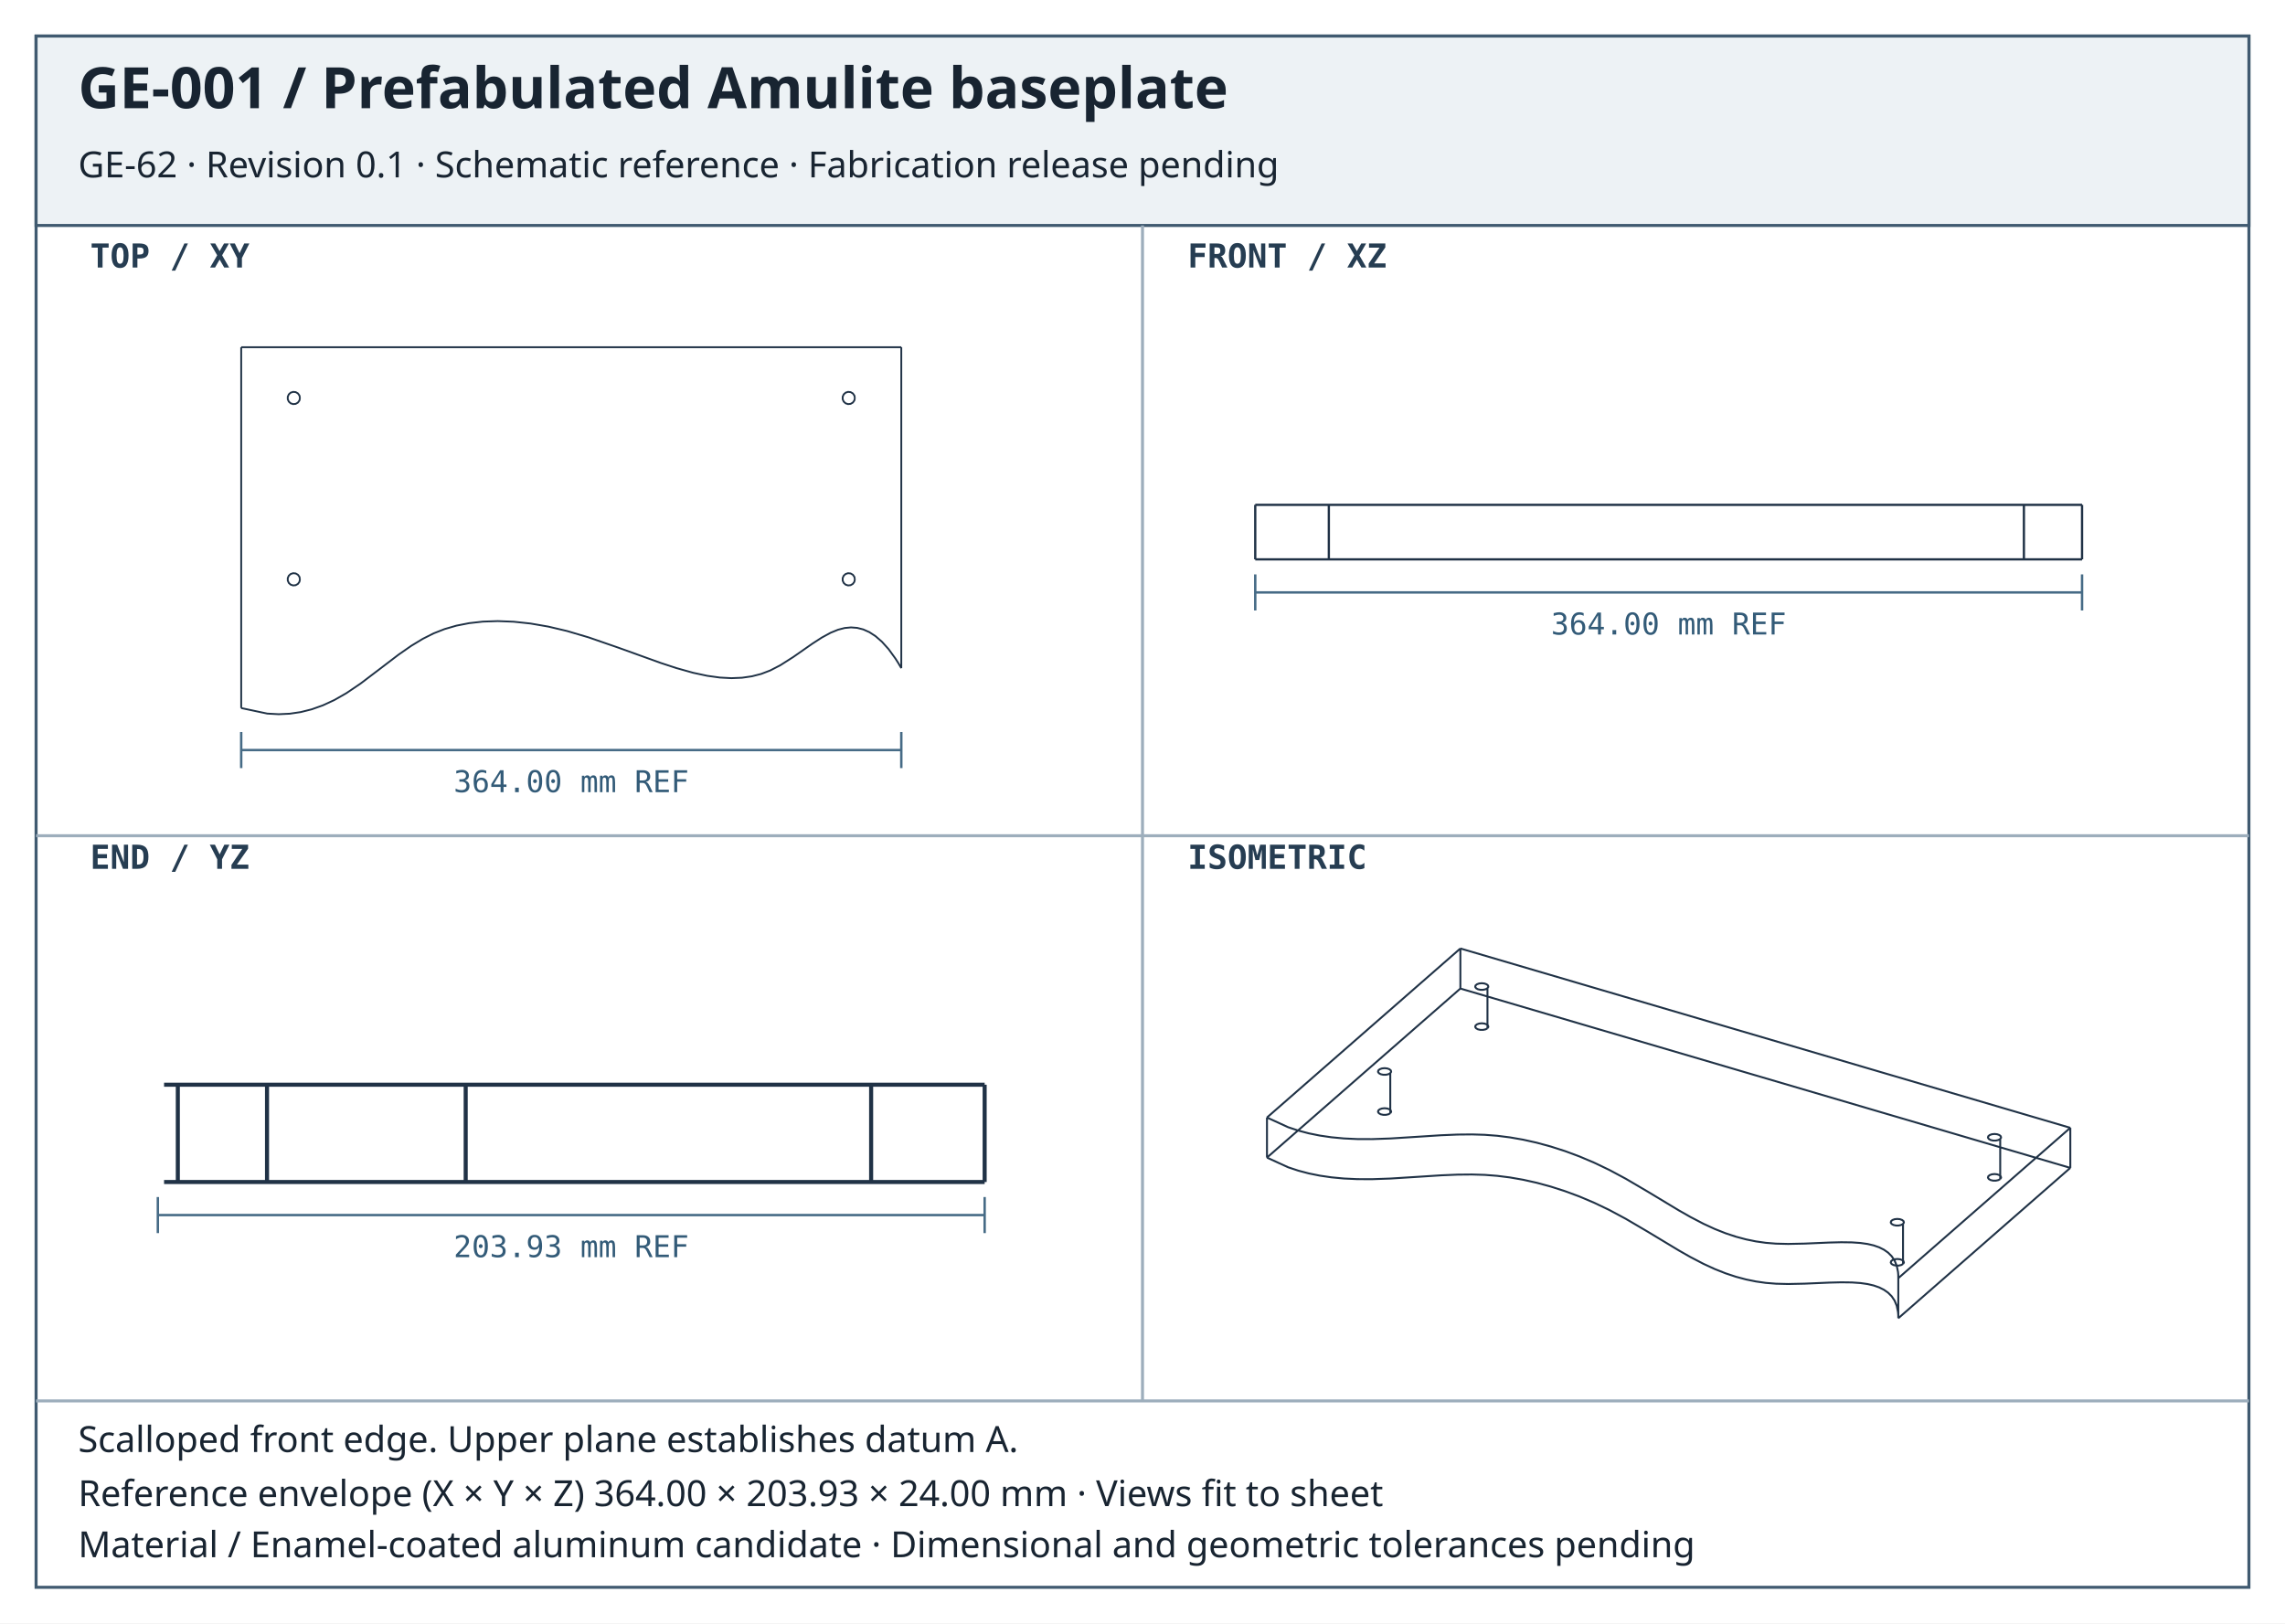
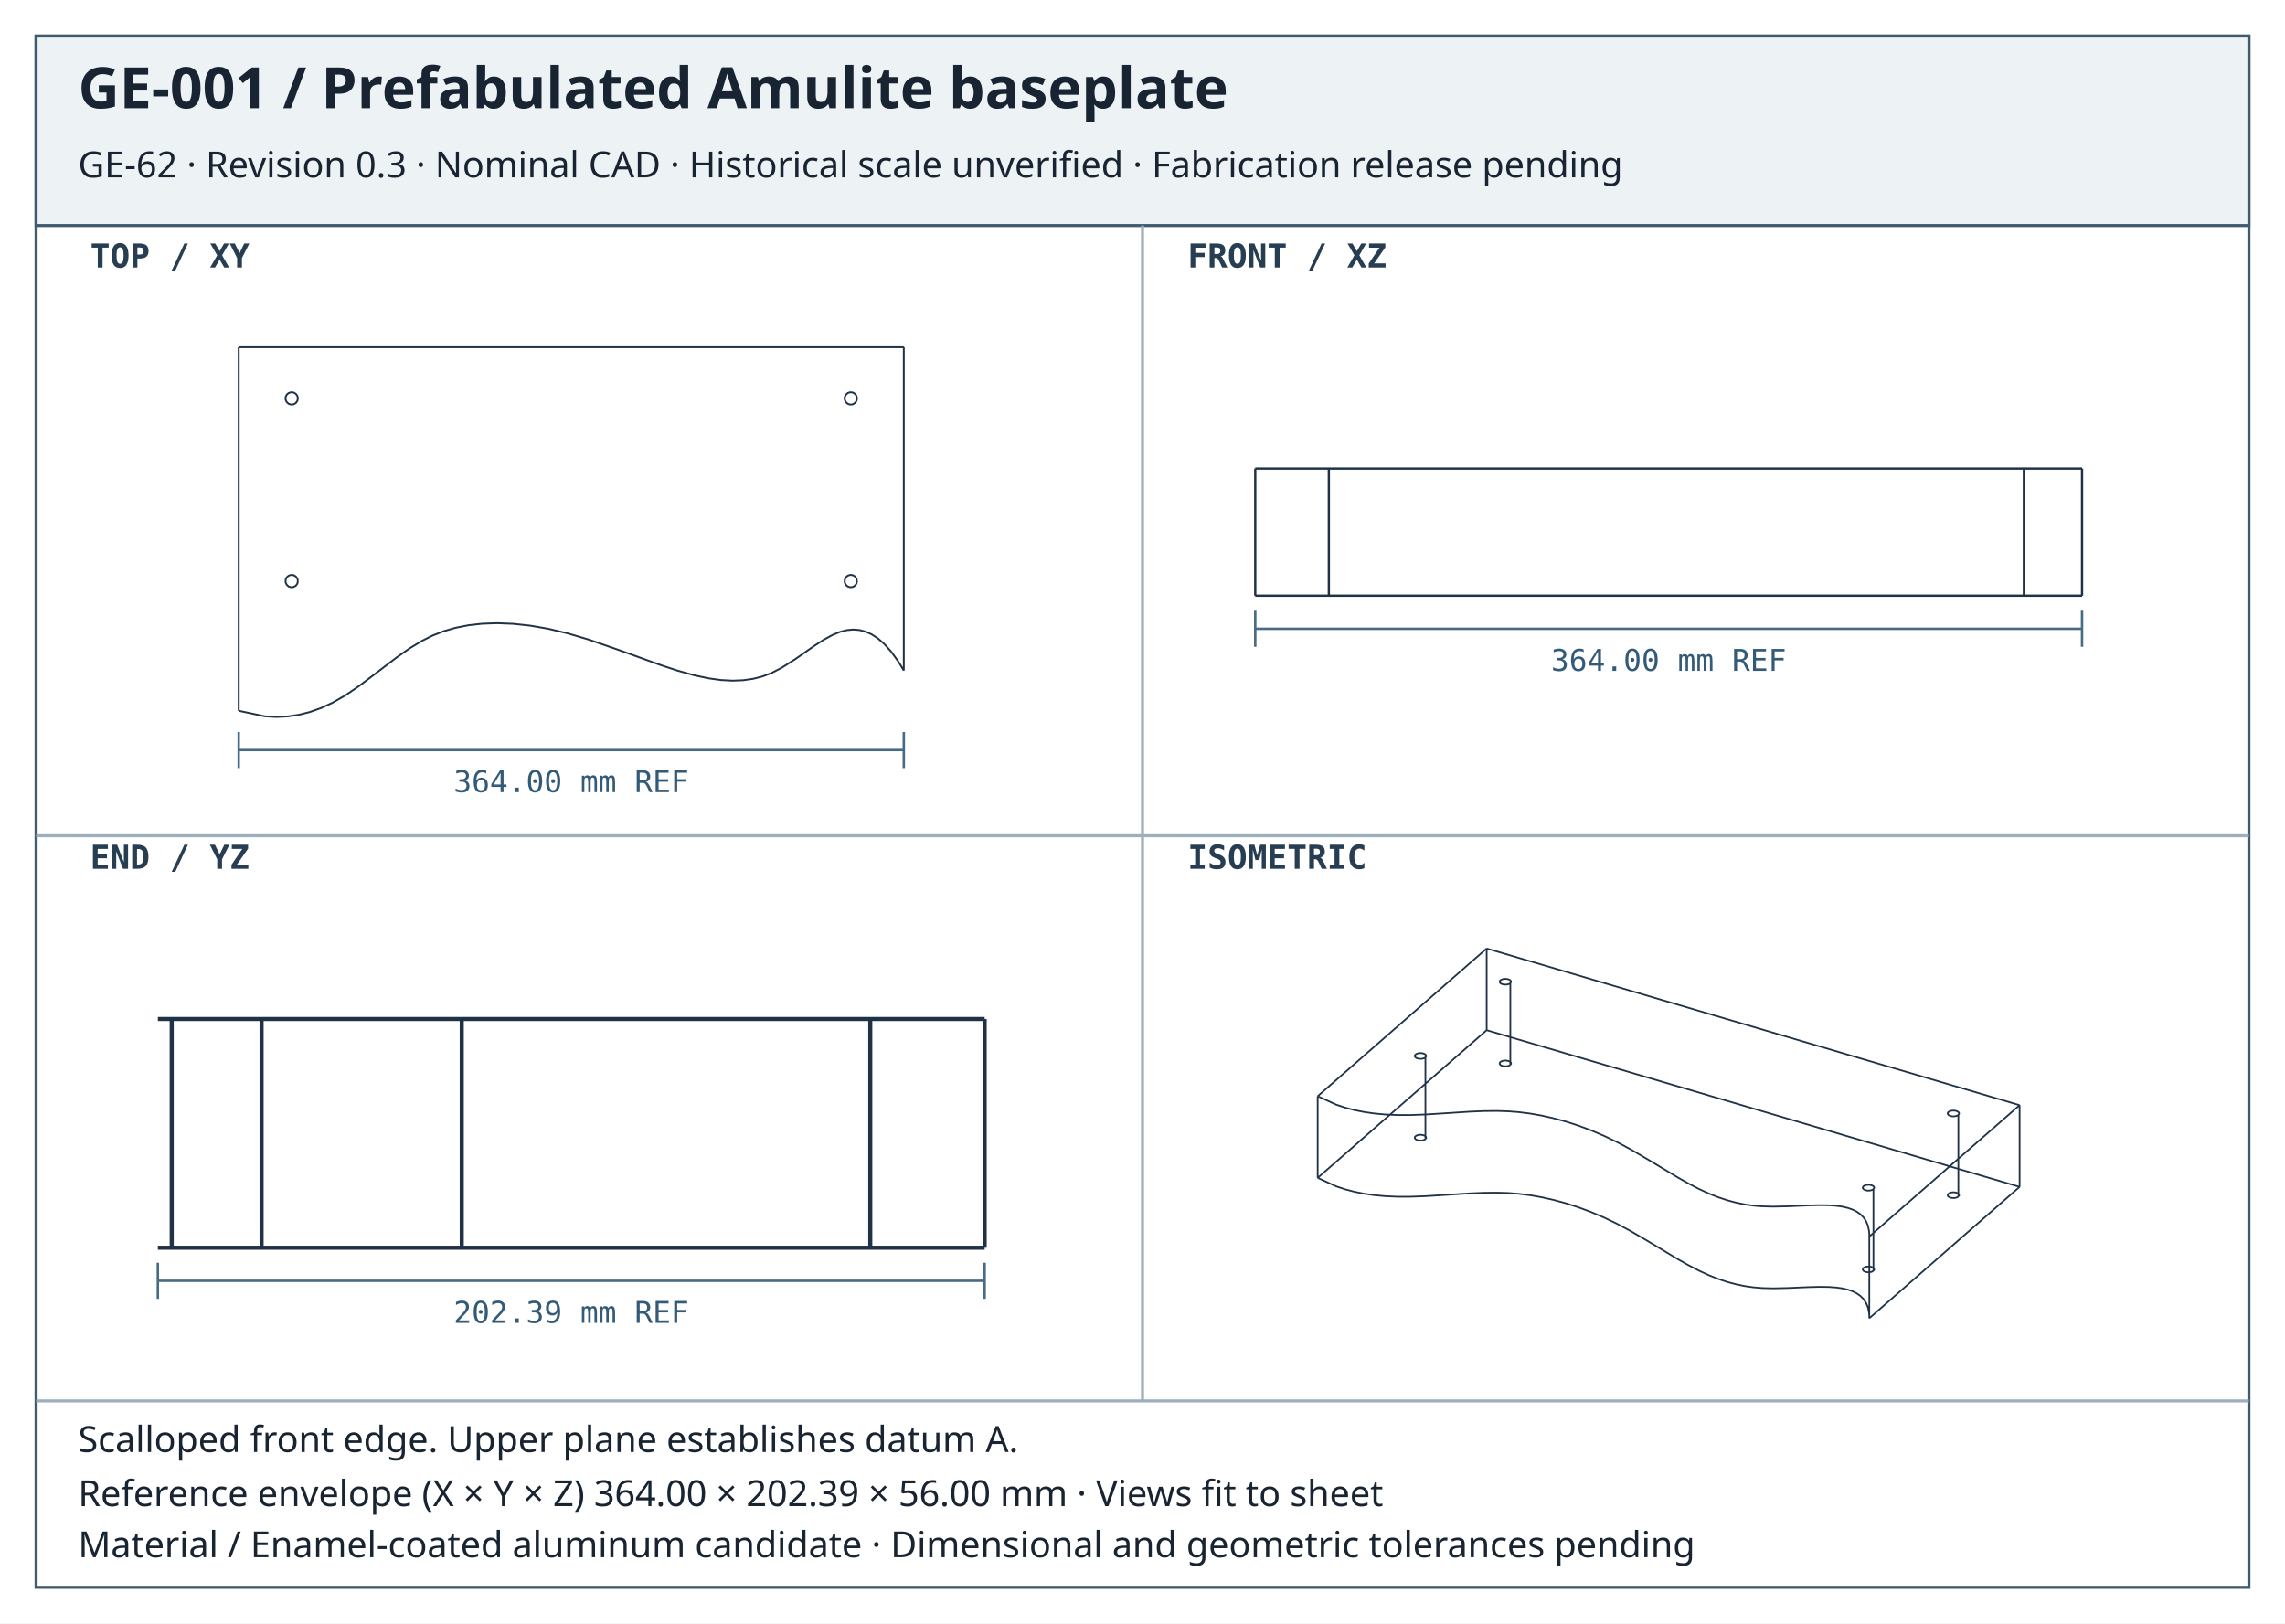
<svg xmlns="http://www.w3.org/2000/svg" viewBox="0 0 760 540">
  <style>
text{fill:#182431;font:12px sans-serif}.label{font:700 11px monospace;fill:#263d52}.value{font:10px monospace;fill:#335b78}.dim{stroke:#466b86;stroke-width:0.8;fill:none}g :is(path,circle,ellipse,line,polyline,polygon){vector-effect:non-scaling-stroke;stroke-width:.65px}
</style>
  <rect width="760" height="540" fill="white" />
  <rect x="12" y="12" width="736" height="516" fill="none" stroke="#405a70" />
  <rect x="12" y="12" width="736" height="63" fill="#edf2f5" stroke="#405a70" />
  <text x="26" y="36" style="font-size:19px;font-weight:bold">GE-001 / Prefabulated Amulite baseplate</text>
-   <text x="26" y="59">GE-62 · Revision 0.1 · Schematic reference · Fabrication release pending</text>
+   <text x="26" y="59">GE-62 · Revision 0.3 · Nominal CAD · Historical scale unverified · Fabrication release pending</text>
  <path d="M380 75V466 M12 278H748 M12 466H748" fill="none" stroke="#9daebc" />
  <text class="label" x="30" y="89">TOP / XY</text>
-   <g transform="translate(190.0 175.8158) scale(0.6031576)">
+   <g transform="translate(190.0 176.2729) scale(0.6077295)">
    <path d="M-182.000 -100.000 L-182.000 -100.000 M-182.000 99.000 L-182.000 99.000 M-182.000 -100.000 L-182.000 99.000 M-182.000 -100.000 L-182.000 99.000 M182.000 -100.000 L182.000 -100.000 M182.000 -100.000 L-182.000 -100.000 M182.000 -100.000 L-182.000 -100.000 M182.000 77.000 L182.000 77.000 M-182.000 99.000 L-167.591 102.055 L-161.308 102.392 L-155.231 102.111 L-149.196 101.221 L-143.139 99.702 L-136.989 97.515 L-130.662 94.587 L-123.991 90.777 L-116.164 85.479 L-105.252 77.195 L-95.191 69.520 L-88.232 64.678 L-81.824 60.798 L-75.888 57.814 L-69.869 55.446 L-63.359 53.559 L-56.310 52.172 L-48.698 51.320 L-40.511 51.042 L-31.753 51.382 L-22.459 52.378 L-12.703 54.060 L-2.300 56.514 L9.567 60.020 L25.769 65.624 L49.391 74.134 L57.879 76.920 L67.218 79.546 L74.967 81.208 L81.955 82.176 L88.313 82.514 L94.171 82.275 L99.618 81.491 L104.728 80.178 L109.707 78.271 L115.301 75.378 L122.501 70.796 L132.951 63.496 L138.155 60.128 L143.014 57.478 L147.090 55.804 L150.779 54.848 L154.282 54.517 L157.680 54.779 L161.034 55.639 L164.398 57.142 L167.818 59.368 L171.331 62.430 L174.965 66.470 L178.738 71.658 L180.369 74.228 L182.000 77.000 M-182.000 99.000 L-167.591 102.055 L-161.308 102.392 L-155.231 102.111 L-149.196 101.221 L-143.139 99.702 L-136.989 97.515 L-130.662 94.587 L-123.991 90.777 L-116.164 85.479 L-105.252 77.195 L-95.191 69.520 L-88.232 64.678 L-81.824 60.798 L-75.888 57.814 L-69.869 55.446 L-63.359 53.559 L-56.310 52.172 L-48.698 51.320 L-40.511 51.042 L-31.753 51.382 L-22.459 52.378 L-12.703 54.060 L-2.300 56.514 L9.567 60.020 L25.769 65.624 L49.391 74.134 L57.879 76.920 L67.218 79.546 L74.967 81.208 L81.955 82.176 L88.313 82.514 L94.171 82.275 L99.618 81.491 L104.728 80.178 L109.707 78.271 L115.301 75.378 L122.501 70.796 L132.951 63.496 L138.155 60.128 L143.014 57.478 L147.090 55.804 L150.779 54.848 L154.282 54.517 L157.680 54.779 L161.034 55.639 L164.398 57.142 L167.818 59.368 L171.331 62.430 L174.965 66.470 L178.738 71.658 L180.369 74.228 L182.000 77.000 M182.000 77.000 L182.000 -100.000 M-149.600 28.000 L-149.894 26.617 L-150.725 25.473 L-151.949 24.766 L-153.355 24.619 L-154.700 25.056 L-155.751 26.002 L-156.326 27.293 L-156.326 28.707 L-155.751 29.998 L-154.700 30.944 L-153.355 31.381 L-151.949 31.234 L-150.725 30.527 L-149.894 29.383 L-149.600 28.000 M156.400 28.000 L156.106 26.617 L155.275 25.473 L154.051 24.766 L152.645 24.619 L151.300 25.056 L150.249 26.002 L149.674 27.293 L149.674 28.707 L150.249 29.998 L151.300 30.944 L152.645 31.381 L154.051 31.234 L155.275 30.527 L156.106 29.383 L156.400 28.000 M-149.600 -72.000 L-149.894 -73.383 L-150.725 -74.527 L-151.949 -75.234 L-153.355 -75.381 L-154.700 -74.944 L-155.751 -73.998 L-156.326 -72.707 L-156.326 -71.293 L-155.751 -70.002 L-154.700 -69.056 L-153.355 -68.619 L-151.949 -68.766 L-150.725 -69.473 L-149.894 -70.617 L-149.600 -72.000 M156.400 -72.000 L156.106 -73.383 L155.275 -74.527 L154.051 -75.234 L152.645 -75.381 L151.300 -74.944 L150.249 -73.998 L149.674 -72.707 L149.674 -71.293 L150.249 -70.002 L151.300 -69.056 L152.645 -68.619 L154.051 -68.766 L155.275 -69.473 L156.106 -70.617 L156.400 -72.000 M182.000 77.000 L182.000 -100.000 M-149.600 28.000 L-149.894 26.617 L-150.725 25.473 L-151.949 24.766 L-153.355 24.619 L-154.700 25.056 L-155.751 26.002 L-156.326 27.293 L-156.326 28.707 L-155.751 29.998 L-154.700 30.944 L-153.355 31.381 L-151.949 31.234 L-150.725 30.527 L-149.894 29.383 L-149.600 28.000 M156.400 28.000 L156.106 26.617 L155.275 25.473 L154.051 24.766 L152.645 24.619 L151.300 25.056 L150.249 26.002 L149.674 27.293 L149.674 28.707 L150.249 29.998 L151.300 30.944 L152.645 31.381 L154.051 31.234 L155.275 30.527 L156.106 29.383 L156.400 28.000 M-149.600 -72.000 L-149.894 -73.383 L-150.725 -74.527 L-151.949 -75.234 L-153.355 -75.381 L-154.700 -74.944 L-155.751 -73.998 L-156.326 -72.707 L-156.326 -71.293 L-155.751 -70.002 L-154.700 -69.056 L-153.355 -68.619 L-151.949 -68.766 L-150.725 -69.473 L-149.894 -70.617 L-149.600 -72.000 M156.400 -72.000 L156.106 -73.383 L155.275 -74.527 L154.051 -75.234 L152.645 -75.381 L151.300 -74.944 L150.249 -73.998 L149.674 -72.707 L149.674 -71.293 L150.249 -70.002 L151.300 -69.056 L152.645 -68.619 L154.051 -68.766 L155.275 -69.473 L156.106 -70.617 L156.400 -72.000 M-149.600 28.000 L-149.600 28.000 M156.400 28.000 L156.400 28.000 M-149.600 -72.000 L-149.600 -72.000 M156.400 -72.000 L156.400 -72.000" stroke="#203246" fill="none" />
  </g>
-   <path class="dim" d="M80.225 243.5v12 M299.775 243.5v12 M80.225 249.5H299.775" />
+   <path class="dim" d="M79.393 243.5v12 M300.607 243.5v12 M79.393 249.5H300.607" />
  <text text-anchor="middle" class="value" x="190" y="263.5">364.00 mm REF</text>
  <text class="label" x="395" y="89">FRONT / XZ</text>
  <g transform="translate(555.0 177.0) scale(0.7554945)">
-     <path d="M-182.000 12.000 L-182.000 -12.000 M-182.000 12.000 L-182.000 -12.000 M-182.000 12.000 L-182.000 12.000 M-182.000 -12.000 L-182.000 -12.000 M182.000 12.000 L182.000 -12.000 M182.000 12.000 L-182.000 12.000 M182.000 -12.000 L-182.000 -12.000 M182.000 12.000 L182.000 -12.000 M-182.000 12.000 L-167.591 12.000 L-161.308 12.000 L-155.231 12.000 L-149.196 12.000 L-143.139 12.000 L-136.989 12.000 L-130.662 12.000 L-123.991 12.000 L-116.164 12.000 L-105.252 12.000 L-95.191 12.000 L-88.232 12.000 L-81.824 12.000 L-75.888 12.000 L-69.869 12.000 L-63.359 12.000 L-56.310 12.000 L-48.698 12.000 L-40.511 12.000 L-31.753 12.000 L-22.459 12.000 L-12.703 12.000 L-2.300 12.000 L9.567 12.000 L25.769 12.000 L49.391 12.000 L57.879 12.000 L67.218 12.000 L74.967 12.000 L81.955 12.000 L88.313 12.000 L94.171 12.000 L99.618 12.000 L104.728 12.000 L109.707 12.000 L115.301 12.000 L122.501 12.000 L132.951 12.000 L138.155 12.000 L143.014 12.000 L147.090 12.000 L150.779 12.000 L154.282 12.000 L157.680 12.000 L161.034 12.000 L164.398 12.000 L167.818 12.000 L171.331 12.000 L174.965 12.000 L178.738 12.000 L180.369 12.000 L182.000 12.000 M-182.000 -12.000 L-167.591 -12.000 L-161.308 -12.000 L-155.231 -12.000 L-149.196 -12.000 L-143.139 -12.000 L-136.989 -12.000 L-130.662 -12.000 L-123.991 -12.000 L-116.164 -12.000 L-105.252 -12.000 L-95.191 -12.000 L-88.232 -12.000 L-81.824 -12.000 L-75.888 -12.000 L-69.869 -12.000 L-63.359 -12.000 L-56.310 -12.000 L-48.698 -12.000 L-40.511 -12.000 L-31.753 -12.000 L-22.459 -12.000 L-12.703 -12.000 L-2.300 -12.000 L9.567 -12.000 L25.769 -12.000 L49.391 -12.000 L57.879 -12.000 L67.218 -12.000 L74.967 -12.000 L81.955 -12.000 L88.313 -12.000 L94.171 -12.000 L99.618 -12.000 L104.728 -12.000 L109.707 -12.000 L115.301 -12.000 L122.501 -12.000 L132.951 -12.000 L138.155 -12.000 L143.014 -12.000 L147.090 -12.000 L150.779 -12.000 L154.282 -12.000 L157.680 -12.000 L161.034 -12.000 L164.398 -12.000 L167.818 -12.000 L171.331 -12.000 L174.965 -12.000 L178.738 -12.000 L180.369 -12.000 L182.000 -12.000 M182.000 12.000 L182.000 12.000 M-149.600 12.000 L-149.894 12.000 L-150.725 12.000 L-151.949 12.000 L-153.355 12.000 L-154.700 12.000 L-155.751 12.000 L-156.326 12.000 L-156.326 12.000 L-155.751 12.000 L-154.700 12.000 L-153.355 12.000 L-151.949 12.000 L-150.725 12.000 L-149.894 12.000 L-149.600 12.000 M156.400 12.000 L156.106 12.000 L155.275 12.000 L154.051 12.000 L152.645 12.000 L151.300 12.000 L150.249 12.000 L149.674 12.000 L149.674 12.000 L150.249 12.000 L151.300 12.000 L152.645 12.000 L154.051 12.000 L155.275 12.000 L156.106 12.000 L156.400 12.000 M-149.600 12.000 L-149.894 12.000 L-150.725 12.000 L-151.949 12.000 L-153.355 12.000 L-154.700 12.000 L-155.751 12.000 L-156.326 12.000 L-156.326 12.000 L-155.751 12.000 L-154.700 12.000 L-153.355 12.000 L-151.949 12.000 L-150.725 12.000 L-149.894 12.000 L-149.600 12.000 M156.400 12.000 L156.106 12.000 L155.275 12.000 L154.051 12.000 L152.645 12.000 L151.300 12.000 L150.249 12.000 L149.674 12.000 L149.674 12.000 L150.249 12.000 L151.300 12.000 L152.645 12.000 L154.051 12.000 L155.275 12.000 L156.106 12.000 L156.400 12.000 M182.000 -12.000 L182.000 -12.000 M-149.600 -12.000 L-149.894 -12.000 L-150.725 -12.000 L-151.949 -12.000 L-153.355 -12.000 L-154.700 -12.000 L-155.751 -12.000 L-156.326 -12.000 L-156.326 -12.000 L-155.751 -12.000 L-154.700 -12.000 L-153.355 -12.000 L-151.949 -12.000 L-150.725 -12.000 L-149.894 -12.000 L-149.600 -12.000 M156.400 -12.000 L156.106 -12.000 L155.275 -12.000 L154.051 -12.000 L152.645 -12.000 L151.300 -12.000 L150.249 -12.000 L149.674 -12.000 L149.674 -12.000 L150.249 -12.000 L151.300 -12.000 L152.645 -12.000 L154.051 -12.000 L155.275 -12.000 L156.106 -12.000 L156.400 -12.000 M-149.600 -12.000 L-149.894 -12.000 L-150.725 -12.000 L-151.949 -12.000 L-153.355 -12.000 L-154.700 -12.000 L-155.751 -12.000 L-156.326 -12.000 L-156.326 -12.000 L-155.751 -12.000 L-154.700 -12.000 L-153.355 -12.000 L-151.949 -12.000 L-150.725 -12.000 L-149.894 -12.000 L-149.600 -12.000 M156.400 -12.000 L156.106 -12.000 L155.275 -12.000 L154.051 -12.000 L152.645 -12.000 L151.300 -12.000 L150.249 -12.000 L149.674 -12.000 L149.674 -12.000 L150.249 -12.000 L151.300 -12.000 L152.645 -12.000 L154.051 -12.000 L155.275 -12.000 L156.106 -12.000 L156.400 -12.000 M-149.600 12.000 L-149.600 -12.000 M156.400 12.000 L156.400 -12.000 M-149.600 12.000 L-149.600 -12.000 M156.400 12.000 L156.400 -12.000" stroke="#203246" fill="none" />
+     <path d="M-182.000 28.000 L-182.000 -28.000 M-182.000 28.000 L-182.000 -28.000 M-182.000 28.000 L-182.000 28.000 M-182.000 -28.000 L-182.000 -28.000 M182.000 28.000 L182.000 -28.000 M182.000 28.000 L-182.000 28.000 M182.000 -28.000 L-182.000 -28.000 M182.000 28.000 L182.000 -28.000 M-182.000 28.000 L-167.591 28.000 L-161.308 28.000 L-155.231 28.000 L-149.196 28.000 L-143.139 28.000 L-136.989 28.000 L-130.662 28.000 L-123.991 28.000 L-116.164 28.000 L-105.252 28.000 L-95.191 28.000 L-88.232 28.000 L-81.824 28.000 L-75.888 28.000 L-69.869 28.000 L-63.359 28.000 L-56.310 28.000 L-48.698 28.000 L-40.511 28.000 L-31.753 28.000 L-22.459 28.000 L-12.703 28.000 L-2.300 28.000 L9.567 28.000 L25.769 28.000 L49.391 28.000 L57.879 28.000 L67.218 28.000 L74.967 28.000 L81.955 28.000 L88.313 28.000 L94.171 28.000 L99.618 28.000 L104.728 28.000 L109.707 28.000 L115.301 28.000 L122.501 28.000 L132.951 28.000 L138.155 28.000 L143.014 28.000 L147.090 28.000 L150.779 28.000 L154.282 28.000 L157.680 28.000 L161.034 28.000 L164.398 28.000 L167.818 28.000 L171.331 28.000 L174.965 28.000 L178.738 28.000 L180.369 28.000 L182.000 28.000 M-182.000 -28.000 L-167.591 -28.000 L-161.308 -28.000 L-155.231 -28.000 L-149.196 -28.000 L-143.139 -28.000 L-136.989 -28.000 L-130.662 -28.000 L-123.991 -28.000 L-116.164 -28.000 L-105.252 -28.000 L-95.191 -28.000 L-88.232 -28.000 L-81.824 -28.000 L-75.888 -28.000 L-69.869 -28.000 L-63.359 -28.000 L-56.310 -28.000 L-48.698 -28.000 L-40.511 -28.000 L-31.753 -28.000 L-22.459 -28.000 L-12.703 -28.000 L-2.300 -28.000 L9.567 -28.000 L25.769 -28.000 L49.391 -28.000 L57.879 -28.000 L67.218 -28.000 L74.967 -28.000 L81.955 -28.000 L88.313 -28.000 L94.171 -28.000 L99.618 -28.000 L104.728 -28.000 L109.707 -28.000 L115.301 -28.000 L122.501 -28.000 L132.951 -28.000 L138.155 -28.000 L143.014 -28.000 L147.090 -28.000 L150.779 -28.000 L154.282 -28.000 L157.680 -28.000 L161.034 -28.000 L164.398 -28.000 L167.818 -28.000 L171.331 -28.000 L174.965 -28.000 L178.738 -28.000 L180.369 -28.000 L182.000 -28.000 M182.000 28.000 L182.000 28.000 M-149.600 28.000 L-149.894 28.000 L-150.725 28.000 L-151.949 28.000 L-153.355 28.000 L-154.700 28.000 L-155.751 28.000 L-156.326 28.000 L-156.326 28.000 L-155.751 28.000 L-154.700 28.000 L-153.355 28.000 L-151.949 28.000 L-150.725 28.000 L-149.894 28.000 L-149.600 28.000 M156.400 28.000 L156.106 28.000 L155.275 28.000 L154.051 28.000 L152.645 28.000 L151.300 28.000 L150.249 28.000 L149.674 28.000 L149.674 28.000 L150.249 28.000 L151.300 28.000 L152.645 28.000 L154.051 28.000 L155.275 28.000 L156.106 28.000 L156.400 28.000 M-149.600 28.000 L-149.894 28.000 L-150.725 28.000 L-151.949 28.000 L-153.355 28.000 L-154.700 28.000 L-155.751 28.000 L-156.326 28.000 L-156.326 28.000 L-155.751 28.000 L-154.700 28.000 L-153.355 28.000 L-151.949 28.000 L-150.725 28.000 L-149.894 28.000 L-149.600 28.000 M156.400 28.000 L156.106 28.000 L155.275 28.000 L154.051 28.000 L152.645 28.000 L151.300 28.000 L150.249 28.000 L149.674 28.000 L149.674 28.000 L150.249 28.000 L151.300 28.000 L152.645 28.000 L154.051 28.000 L155.275 28.000 L156.106 28.000 L156.400 28.000 M182.000 -28.000 L182.000 -28.000 M-149.600 -28.000 L-149.894 -28.000 L-150.725 -28.000 L-151.949 -28.000 L-153.355 -28.000 L-154.700 -28.000 L-155.751 -28.000 L-156.326 -28.000 L-156.326 -28.000 L-155.751 -28.000 L-154.700 -28.000 L-153.355 -28.000 L-151.949 -28.000 L-150.725 -28.000 L-149.894 -28.000 L-149.600 -28.000 M156.400 -28.000 L156.106 -28.000 L155.275 -28.000 L154.051 -28.000 L152.645 -28.000 L151.300 -28.000 L150.249 -28.000 L149.674 -28.000 L149.674 -28.000 L150.249 -28.000 L151.300 -28.000 L152.645 -28.000 L154.051 -28.000 L155.275 -28.000 L156.106 -28.000 L156.400 -28.000 M-149.600 -28.000 L-149.894 -28.000 L-150.725 -28.000 L-151.949 -28.000 L-153.355 -28.000 L-154.700 -28.000 L-155.751 -28.000 L-156.326 -28.000 L-156.326 -28.000 L-155.751 -28.000 L-154.700 -28.000 L-153.355 -28.000 L-151.949 -28.000 L-150.725 -28.000 L-149.894 -28.000 L-149.600 -28.000 M156.400 -28.000 L156.106 -28.000 L155.275 -28.000 L154.051 -28.000 L152.645 -28.000 L151.300 -28.000 L150.249 -28.000 L149.674 -28.000 L149.674 -28.000 L150.249 -28.000 L151.300 -28.000 L152.645 -28.000 L154.051 -28.000 L155.275 -28.000 L156.106 -28.000 L156.400 -28.000 M-149.600 28.000 L-149.600 -28.000 M156.400 28.000 L156.400 -28.000 M-149.600 28.000 L-149.600 -28.000 M156.400 28.000 L156.400 -28.000" stroke="#203246" fill="none" />
  </g>
-   <path class="dim" d="M417.5 191.066v12 M692.5 191.066v12 M417.5 197.066H692.5" />
-   <text text-anchor="middle" class="value" x="555" y="211.066">364.00 mm REF</text>
+   <path class="dim" d="M417.5 203.154v12 M692.5 203.154v12 M417.5 209.154H692.5" />
+   <text text-anchor="middle" class="value" x="555" y="223.154">364.00 mm REF</text>
  <text class="label" x="30" y="289">END / YZ</text>
-   <g transform="translate(192.6477 377.0) scale(1.348523)">
-     <path d="M100.000 12.000 L100.000 -12.000 M-99.000 12.000 L-99.000 -12.000 M100.000 12.000 L-99.000 12.000 M100.000 -12.000 L-99.000 -12.000 M100.000 12.000 L100.000 -12.000 M100.000 12.000 L100.000 12.000 M100.000 -12.000 L100.000 -12.000 M-77.000 12.000 L-77.000 -12.000 M-99.000 12.000 L-102.055 12.000 L-102.392 12.000 L-102.111 12.000 L-101.221 12.000 L-99.702 12.000 L-97.515 12.000 L-94.587 12.000 L-90.777 12.000 L-85.479 12.000 L-77.195 12.000 L-69.520 12.000 L-64.678 12.000 L-60.798 12.000 L-57.814 12.000 L-55.446 12.000 L-53.559 12.000 L-52.172 12.000 L-51.320 12.000 L-51.042 12.000 L-51.382 12.000 L-52.378 12.000 L-54.060 12.000 L-56.514 12.000 L-60.020 12.000 L-65.624 12.000 L-74.134 12.000 L-76.920 12.000 L-79.546 12.000 L-81.208 12.000 L-82.176 12.000 L-82.514 12.000 L-82.275 12.000 L-81.491 12.000 L-80.178 12.000 L-78.271 12.000 L-75.378 12.000 L-70.796 12.000 L-63.496 12.000 L-60.128 12.000 L-57.478 12.000 L-55.804 12.000 L-54.848 12.000 L-54.517 12.000 L-54.779 12.000 L-55.639 12.000 L-57.142 12.000 L-59.368 12.000 L-62.430 12.000 L-66.470 12.000 L-71.658 12.000 L-74.228 12.000 L-77.000 12.000 M-99.000 -12.000 L-102.055 -12.000 L-102.392 -12.000 L-102.111 -12.000 L-101.221 -12.000 L-99.702 -12.000 L-97.515 -12.000 L-94.587 -12.000 L-90.777 -12.000 L-85.479 -12.000 L-77.195 -12.000 L-69.520 -12.000 L-64.678 -12.000 L-60.798 -12.000 L-57.814 -12.000 L-55.446 -12.000 L-53.559 -12.000 L-52.172 -12.000 L-51.320 -12.000 L-51.042 -12.000 L-51.382 -12.000 L-52.378 -12.000 L-54.060 -12.000 L-56.514 -12.000 L-60.020 -12.000 L-65.624 -12.000 L-74.134 -12.000 L-76.920 -12.000 L-79.546 -12.000 L-81.208 -12.000 L-82.176 -12.000 L-82.514 -12.000 L-82.275 -12.000 L-81.491 -12.000 L-80.178 -12.000 L-78.271 -12.000 L-75.378 -12.000 L-70.796 -12.000 L-63.496 -12.000 L-60.128 -12.000 L-57.478 -12.000 L-55.804 -12.000 L-54.848 -12.000 L-54.517 -12.000 L-54.779 -12.000 L-55.639 -12.000 L-57.142 -12.000 L-59.368 -12.000 L-62.430 -12.000 L-66.470 -12.000 L-71.658 -12.000 L-74.228 -12.000 L-77.000 -12.000 M-77.000 12.000 L100.000 12.000 M-28.000 12.000 L-26.617 12.000 L-25.473 12.000 L-24.766 12.000 L-24.619 12.000 L-25.056 12.000 L-26.002 12.000 L-27.293 12.000 L-28.707 12.000 L-29.998 12.000 L-30.944 12.000 L-31.381 12.000 L-31.234 12.000 L-30.527 12.000 L-29.383 12.000 L-28.000 12.000 M-28.000 12.000 L-26.617 12.000 L-25.473 12.000 L-24.766 12.000 L-24.619 12.000 L-25.056 12.000 L-26.002 12.000 L-27.293 12.000 L-28.707 12.000 L-29.998 12.000 L-30.944 12.000 L-31.381 12.000 L-31.234 12.000 L-30.527 12.000 L-29.383 12.000 L-28.000 12.000 M72.000 12.000 L73.383 12.000 L74.527 12.000 L75.234 12.000 L75.381 12.000 L74.944 12.000 L73.998 12.000 L72.707 12.000 L71.293 12.000 L70.002 12.000 L69.056 12.000 L68.619 12.000 L68.766 12.000 L69.473 12.000 L70.617 12.000 L72.000 12.000 M72.000 12.000 L73.383 12.000 L74.527 12.000 L75.234 12.000 L75.381 12.000 L74.944 12.000 L73.998 12.000 L72.707 12.000 L71.293 12.000 L70.002 12.000 L69.056 12.000 L68.619 12.000 L68.766 12.000 L69.473 12.000 L70.617 12.000 L72.000 12.000 M-77.000 -12.000 L100.000 -12.000 M-28.000 -12.000 L-26.617 -12.000 L-25.473 -12.000 L-24.766 -12.000 L-24.619 -12.000 L-25.056 -12.000 L-26.002 -12.000 L-27.293 -12.000 L-28.707 -12.000 L-29.998 -12.000 L-30.944 -12.000 L-31.381 -12.000 L-31.234 -12.000 L-30.527 -12.000 L-29.383 -12.000 L-28.000 -12.000 M-28.000 -12.000 L-26.617 -12.000 L-25.473 -12.000 L-24.766 -12.000 L-24.619 -12.000 L-25.056 -12.000 L-26.002 -12.000 L-27.293 -12.000 L-28.707 -12.000 L-29.998 -12.000 L-30.944 -12.000 L-31.381 -12.000 L-31.234 -12.000 L-30.527 -12.000 L-29.383 -12.000 L-28.000 -12.000 M72.000 -12.000 L73.383 -12.000 L74.527 -12.000 L75.234 -12.000 L75.381 -12.000 L74.944 -12.000 L73.998 -12.000 L72.707 -12.000 L71.293 -12.000 L70.002 -12.000 L69.056 -12.000 L68.619 -12.000 L68.766 -12.000 L69.473 -12.000 L70.617 -12.000 L72.000 -12.000 M72.000 -12.000 L73.383 -12.000 L74.527 -12.000 L75.234 -12.000 L75.381 -12.000 L74.944 -12.000 L73.998 -12.000 L72.707 -12.000 L71.293 -12.000 L70.002 -12.000 L69.056 -12.000 L68.619 -12.000 L68.766 -12.000 L69.473 -12.000 L70.617 -12.000 L72.000 -12.000 M-28.000 12.000 L-28.000 -12.000 M-28.000 12.000 L-28.000 -12.000 M72.000 12.000 L72.000 -12.000 M72.000 12.000 L72.000 -12.000" stroke="#203246" fill="none" />
+   <g transform="translate(191.6255 377.0) scale(1.358745)">
+     <path d="M100.000 28.000 L100.000 -28.000 M-99.000 28.000 L-99.000 -28.000 M100.000 28.000 L-99.000 28.000 M100.000 -28.000 L-99.000 -28.000 M100.000 28.000 L100.000 -28.000 M100.000 28.000 L100.000 28.000 M100.000 -28.000 L100.000 -28.000 M-77.000 28.000 L-77.000 -28.000 M-99.000 28.000 L-102.055 28.000 L-102.392 28.000 L-102.111 28.000 L-101.221 28.000 L-99.702 28.000 L-97.515 28.000 L-94.587 28.000 L-90.777 28.000 L-85.479 28.000 L-77.195 28.000 L-69.520 28.000 L-64.678 28.000 L-60.798 28.000 L-57.814 28.000 L-55.446 28.000 L-53.559 28.000 L-52.172 28.000 L-51.320 28.000 L-51.042 28.000 L-51.382 28.000 L-52.378 28.000 L-54.060 28.000 L-56.514 28.000 L-60.020 28.000 L-65.624 28.000 L-74.134 28.000 L-76.920 28.000 L-79.546 28.000 L-81.208 28.000 L-82.176 28.000 L-82.514 28.000 L-82.275 28.000 L-81.491 28.000 L-80.178 28.000 L-78.271 28.000 L-75.378 28.000 L-70.796 28.000 L-63.496 28.000 L-60.128 28.000 L-57.478 28.000 L-55.804 28.000 L-54.848 28.000 L-54.517 28.000 L-54.779 28.000 L-55.639 28.000 L-57.142 28.000 L-59.368 28.000 L-62.430 28.000 L-66.470 28.000 L-71.658 28.000 L-74.228 28.000 L-77.000 28.000 M-99.000 -28.000 L-102.055 -28.000 L-102.392 -28.000 L-102.111 -28.000 L-101.221 -28.000 L-99.702 -28.000 L-97.515 -28.000 L-94.587 -28.000 L-90.777 -28.000 L-85.479 -28.000 L-77.195 -28.000 L-69.520 -28.000 L-64.678 -28.000 L-60.798 -28.000 L-57.814 -28.000 L-55.446 -28.000 L-53.559 -28.000 L-52.172 -28.000 L-51.320 -28.000 L-51.042 -28.000 L-51.382 -28.000 L-52.378 -28.000 L-54.060 -28.000 L-56.514 -28.000 L-60.020 -28.000 L-65.624 -28.000 L-74.134 -28.000 L-76.920 -28.000 L-79.546 -28.000 L-81.208 -28.000 L-82.176 -28.000 L-82.514 -28.000 L-82.275 -28.000 L-81.491 -28.000 L-80.178 -28.000 L-78.271 -28.000 L-75.378 -28.000 L-70.796 -28.000 L-63.496 -28.000 L-60.128 -28.000 L-57.478 -28.000 L-55.804 -28.000 L-54.848 -28.000 L-54.517 -28.000 L-54.779 -28.000 L-55.639 -28.000 L-57.142 -28.000 L-59.368 -28.000 L-62.430 -28.000 L-66.470 -28.000 L-71.658 -28.000 L-74.228 -28.000 L-77.000 -28.000 M-77.000 28.000 L100.000 28.000 M-28.000 28.000 L-26.617 28.000 L-25.473 28.000 L-24.766 28.000 L-24.619 28.000 L-25.056 28.000 L-26.002 28.000 L-27.293 28.000 L-28.707 28.000 L-29.998 28.000 L-30.944 28.000 L-31.381 28.000 L-31.234 28.000 L-30.527 28.000 L-29.383 28.000 L-28.000 28.000 M-28.000 28.000 L-26.617 28.000 L-25.473 28.000 L-24.766 28.000 L-24.619 28.000 L-25.056 28.000 L-26.002 28.000 L-27.293 28.000 L-28.707 28.000 L-29.998 28.000 L-30.944 28.000 L-31.381 28.000 L-31.234 28.000 L-30.527 28.000 L-29.383 28.000 L-28.000 28.000 M72.000 28.000 L73.383 28.000 L74.527 28.000 L75.234 28.000 L75.381 28.000 L74.944 28.000 L73.998 28.000 L72.707 28.000 L71.293 28.000 L70.002 28.000 L69.056 28.000 L68.619 28.000 L68.766 28.000 L69.473 28.000 L70.617 28.000 L72.000 28.000 M72.000 28.000 L73.383 28.000 L74.527 28.000 L75.234 28.000 L75.381 28.000 L74.944 28.000 L73.998 28.000 L72.707 28.000 L71.293 28.000 L70.002 28.000 L69.056 28.000 L68.619 28.000 L68.766 28.000 L69.473 28.000 L70.617 28.000 L72.000 28.000 M-77.000 -28.000 L100.000 -28.000 M-28.000 -28.000 L-26.617 -28.000 L-25.473 -28.000 L-24.766 -28.000 L-24.619 -28.000 L-25.056 -28.000 L-26.002 -28.000 L-27.293 -28.000 L-28.707 -28.000 L-29.998 -28.000 L-30.944 -28.000 L-31.381 -28.000 L-31.234 -28.000 L-30.527 -28.000 L-29.383 -28.000 L-28.000 -28.000 M-28.000 -28.000 L-26.617 -28.000 L-25.473 -28.000 L-24.766 -28.000 L-24.619 -28.000 L-25.056 -28.000 L-26.002 -28.000 L-27.293 -28.000 L-28.707 -28.000 L-29.998 -28.000 L-30.944 -28.000 L-31.381 -28.000 L-31.234 -28.000 L-30.527 -28.000 L-29.383 -28.000 L-28.000 -28.000 M72.000 -28.000 L73.383 -28.000 L74.527 -28.000 L75.234 -28.000 L75.381 -28.000 L74.944 -28.000 L73.998 -28.000 L72.707 -28.000 L71.293 -28.000 L70.002 -28.000 L69.056 -28.000 L68.619 -28.000 L68.766 -28.000 L69.473 -28.000 L70.617 -28.000 L72.000 -28.000 M72.000 -28.000 L73.383 -28.000 L74.527 -28.000 L75.234 -28.000 L75.381 -28.000 L74.944 -28.000 L73.998 -28.000 L72.707 -28.000 L71.293 -28.000 L70.002 -28.000 L69.056 -28.000 L68.619 -28.000 L68.766 -28.000 L69.473 -28.000 L70.617 -28.000 L72.000 -28.000 M-28.000 28.000 L-28.000 -28.000 M-28.000 28.000 L-28.000 -28.000 M72.000 28.000 L72.000 -28.000 M72.000 28.000 L72.000 -28.000" stroke="#203246" fill="none" />
  </g>
-   <path class="dim" d="M52.5 398.182v12 M327.5 398.182v12 M52.5 404.182H327.5" />
-   <text text-anchor="middle" class="value" x="190" y="418.182">203.93 mm REF</text>
+   <path class="dim" d="M52.5 420.045v12 M327.5 420.045v12 M52.5 426.045H327.5" />
+   <text text-anchor="middle" class="value" x="190" y="440.045">202.39 mm REF</text>
  <text class="label" x="395" y="289">ISOMETRIC</text>
-   <g transform="translate(554.8384 380.2496) scale(0.6442881)">
-     <path d="M-107.264 -79.811 L-107.264 -100.498 M-207.106 7.466 L-207.106 -13.220 M-107.264 -79.811 L-207.106 7.466 M-107.264 -100.498 L-207.106 -13.220 M207.607 12.782 L207.607 -7.905 M207.607 12.782 L-107.264 -79.811 M207.607 -7.905 L-107.264 -100.498 M118.803 90.411 L118.803 69.724 M-207.106 7.466 L-196.174 12.472 L-190.908 14.218 L-185.511 15.640 L-179.843 16.785 L-173.842 17.660 L-167.425 18.264 L-160.483 18.590 L-152.800 18.616 L-143.372 18.283 L-129.776 17.426 L-117.223 16.619 L-108.774 16.266 L-101.284 16.194 L-94.652 16.395 L-88.257 16.888 L-81.679 17.716 L-74.885 18.901 L-67.873 20.463 L-60.652 22.424 L-53.247 24.801 L-45.707 27.602 L-38.112 30.822 L-30.344 34.544 L-21.837 39.101 L-10.634 45.680 L5.530 55.421 L11.475 58.802 L18.236 62.329 L24.105 65.029 L29.665 67.232 L34.995 68.997 L40.182 70.382 L45.287 71.424 L50.366 72.148 L55.630 72.578 L61.920 72.733 L70.448 72.554 L83.150 72.011 L89.342 71.858 L94.874 71.931 L99.240 72.234 L102.911 72.753 L106.107 73.499 L108.915 74.478 L111.384 75.709 L113.540 77.224 L115.382 79.070 L116.885 81.306 L118.001 84.003 L118.662 87.238 L118.784 88.780 L118.803 90.411 M-207.106 -13.220 L-196.174 -8.215 L-190.908 -6.469 L-185.511 -5.047 L-179.843 -3.902 L-173.842 -3.027 L-167.425 -2.422 L-160.483 -2.097 L-152.800 -2.071 L-143.372 -2.403 L-129.776 -3.261 L-117.223 -4.068 L-108.774 -4.421 L-101.284 -4.493 L-94.652 -4.291 L-88.257 -3.799 L-81.679 -2.970 L-74.885 -1.786 L-67.873 -0.223 L-60.652 1.738 L-53.247 4.114 L-45.707 6.915 L-38.112 10.135 L-30.344 13.858 L-21.837 18.414 L-10.634 24.993 L5.530 34.735 L11.475 38.115 L18.236 41.643 L24.105 44.343 L29.665 46.545 L34.995 48.311 L40.182 49.696 L45.287 50.738 L50.366 51.462 L55.630 51.892 L61.920 52.046 L70.448 51.868 L83.150 51.324 L89.342 51.171 L94.874 51.245 L99.240 51.547 L102.911 52.067 L106.107 52.813 L108.915 53.792 L111.384 55.022 L113.540 56.537 L115.382 58.384 L116.885 60.620 L118.001 63.316 L118.662 66.551 L118.784 68.093 L118.803 69.724 M118.803 90.411 L207.607 12.782 M-143.457 -15.431 L-143.017 -16.113 L-143.162 -16.826 L-143.867 -17.447 L-145.009 -17.870 L-146.391 -18.020 L-147.775 -17.872 L-148.920 -17.452 L-149.629 -16.832 L-149.780 -16.119 L-149.346 -15.437 L-148.402 -14.904 L-147.111 -14.611 L-145.698 -14.609 L-144.405 -14.899 L-143.457 -15.431 M121.243 62.408 L121.682 61.727 L121.537 61.014 L120.833 60.392 L119.691 59.970 L118.308 59.819 L116.925 59.967 L115.779 60.387 L115.070 61.007 L114.920 61.720 L115.354 62.402 L116.298 62.936 L117.588 63.229 L119.002 63.230 L120.295 62.940 L121.243 62.408 M-93.285 -59.289 L-92.845 -59.971 L-92.990 -60.684 L-93.695 -61.305 L-94.837 -61.728 L-96.219 -61.878 L-97.603 -61.730 L-98.748 -61.310 L-99.458 -60.690 L-99.608 -59.977 L-99.174 -59.295 L-98.230 -58.762 L-96.940 -58.469 L-95.526 -58.467 L-94.233 -58.758 L-93.285 -59.289 M171.415 18.550 L171.854 17.869 L171.709 17.156 L171.005 16.534 L169.863 16.112 L168.480 15.961 L167.097 16.109 L165.951 16.529 L165.242 17.149 L165.091 17.862 L165.526 18.544 L166.470 19.078 L167.760 19.371 L169.174 19.372 L170.466 19.082 L171.415 18.550 M118.803 69.724 L207.607 -7.905 M-143.457 -36.118 L-143.017 -36.799 L-143.162 -37.512 L-143.867 -38.134 L-145.009 -38.556 L-146.391 -38.706 L-147.775 -38.559 L-148.920 -38.139 L-149.629 -37.519 L-149.780 -36.806 L-149.346 -36.124 L-148.402 -35.590 L-147.111 -35.297 L-145.698 -35.296 L-144.405 -35.586 L-143.457 -36.118 M121.243 41.721 L121.682 41.040 L121.537 40.327 L120.833 39.706 L119.691 39.283 L118.308 39.133 L116.925 39.280 L115.779 39.701 L115.070 40.321 L114.920 41.033 L115.354 41.716 L116.298 42.249 L117.588 42.542 L119.002 42.543 L120.295 42.253 L121.243 41.721 M-93.285 -79.976 L-92.845 -80.657 L-92.990 -81.370 L-93.695 -81.992 L-94.837 -82.414 L-96.219 -82.565 L-97.603 -82.417 L-98.748 -81.997 L-99.458 -81.377 L-99.608 -80.664 L-99.174 -79.982 L-98.230 -79.448 L-96.940 -79.155 L-95.526 -79.154 L-94.233 -79.444 L-93.285 -79.976 M171.415 -2.137 L171.854 -2.818 L171.709 -3.531 L171.005 -4.152 L169.863 -4.575 L168.480 -4.725 L167.097 -4.578 L165.951 -4.157 L165.242 -3.537 L165.091 -2.825 L165.526 -2.142 L166.470 -1.609 L167.760 -1.316 L169.174 -1.315 L170.466 -1.605 L171.415 -2.137 M-143.457 -15.431 L-143.457 -36.118 M121.243 62.408 L121.243 41.721 M-93.285 -59.289 L-93.285 -79.976 M171.415 18.550 L171.415 -2.137" stroke="#203246" fill="none" />
+   <g transform="translate(554.8588 379.8394) scale(0.5629537)">
+     <path d="M-107.264 -66.020 L-107.264 -114.289 M-207.106 21.257 L-207.106 -27.011 M-107.264 -66.020 L-207.106 21.257 M-107.264 -114.289 L-207.106 -27.011 M207.607 26.573 L207.607 -21.696 M207.607 26.573 L-107.264 -66.020 M207.607 -21.696 L-107.264 -114.289 M118.803 104.202 L118.803 55.933 M-207.106 21.257 L-196.174 26.263 L-190.908 28.009 L-185.511 29.431 L-179.843 30.576 L-173.842 31.451 L-167.425 32.055 L-160.483 32.381 L-152.800 32.407 L-143.372 32.074 L-129.776 31.217 L-117.223 30.410 L-108.774 30.057 L-101.284 29.985 L-94.652 30.186 L-88.257 30.679 L-81.679 31.507 L-74.885 32.692 L-67.873 34.254 L-60.652 36.215 L-53.247 38.592 L-45.707 41.393 L-38.112 44.613 L-30.344 48.335 L-21.837 52.892 L-10.634 59.471 L5.530 69.212 L11.475 72.593 L18.236 76.120 L24.105 78.821 L29.665 81.023 L34.995 82.788 L40.182 84.173 L45.287 85.215 L50.366 85.939 L55.630 86.369 L61.920 86.524 L70.448 86.345 L83.150 85.802 L89.342 85.649 L94.874 85.722 L99.240 86.025 L102.911 86.544 L106.107 87.290 L108.915 88.269 L111.384 89.500 L113.540 91.015 L115.382 92.861 L116.885 95.097 L118.001 97.794 L118.662 101.029 L118.784 102.571 L118.803 104.202 M-207.106 -27.011 L-196.174 -22.006 L-190.908 -20.260 L-185.511 -18.838 L-179.843 -17.693 L-173.842 -16.818 L-167.425 -16.213 L-160.483 -15.888 L-152.800 -15.862 L-143.372 -16.194 L-129.776 -17.052 L-117.223 -17.859 L-108.774 -18.212 L-101.284 -18.284 L-94.652 -18.082 L-88.257 -17.590 L-81.679 -16.761 L-74.885 -15.577 L-67.873 -14.014 L-60.652 -12.053 L-53.247 -9.677 L-45.707 -6.876 L-38.112 -3.656 L-30.344 0.067 L-21.837 4.623 L-10.634 11.202 L5.530 20.944 L11.475 24.324 L18.236 27.852 L24.105 30.552 L29.665 32.754 L34.995 34.520 L40.182 35.905 L45.287 36.947 L50.366 37.671 L55.630 38.101 L61.920 38.255 L70.448 38.077 L83.150 37.533 L89.342 37.380 L94.874 37.454 L99.240 37.756 L102.911 38.276 L106.107 39.022 L108.915 40.001 L111.384 41.231 L113.540 42.746 L115.382 44.593 L116.885 46.829 L118.001 49.525 L118.662 52.760 L118.784 54.302 L118.803 55.933 M118.803 104.202 L207.607 26.573 M-143.457 -1.640 L-143.017 -2.321 L-143.162 -3.035 L-143.867 -3.656 L-145.009 -4.078 L-146.391 -4.229 L-147.775 -4.081 L-148.920 -3.661 L-149.629 -3.041 L-149.780 -2.328 L-149.346 -1.646 L-148.402 -1.112 L-147.111 -0.820 L-145.698 -0.818 L-144.405 -1.108 L-143.457 -1.640 M121.243 76.199 L121.682 75.518 L121.537 74.805 L120.833 74.183 L119.691 73.761 L118.308 73.610 L116.925 73.758 L115.779 74.178 L115.070 74.798 L114.920 75.511 L115.354 76.193 L116.298 76.727 L117.588 77.020 L119.002 77.021 L120.295 76.731 L121.243 76.199 M-93.285 -45.498 L-92.845 -46.180 L-92.990 -46.893 L-93.695 -47.514 L-94.837 -47.937 L-96.219 -48.087 L-97.603 -47.939 L-98.748 -47.519 L-99.458 -46.899 L-99.608 -46.186 L-99.174 -45.504 L-98.230 -44.971 L-96.940 -44.678 L-95.526 -44.676 L-94.233 -44.966 L-93.285 -45.498 M171.415 32.341 L171.854 31.660 L171.709 30.947 L171.005 30.325 L169.863 29.903 L168.480 29.752 L167.097 29.900 L165.951 30.320 L165.242 30.940 L165.091 31.653 L165.526 32.335 L166.470 32.869 L167.760 33.162 L169.174 33.163 L170.466 32.873 L171.415 32.341 M118.803 55.933 L207.607 -21.696 M-143.457 -49.909 L-143.017 -50.590 L-143.162 -51.303 L-143.867 -51.925 L-145.009 -52.347 L-146.391 -52.498 L-147.775 -52.350 L-148.920 -51.930 L-149.629 -51.310 L-149.780 -50.597 L-149.346 -49.915 L-148.402 -49.381 L-147.111 -49.088 L-145.698 -49.087 L-144.405 -49.377 L-143.457 -49.909 M121.243 27.930 L121.682 27.249 L121.537 26.536 L120.833 25.915 L119.691 25.492 L118.308 25.342 L116.925 25.489 L115.779 25.910 L115.070 26.530 L114.920 27.242 L115.354 27.925 L116.298 28.458 L117.588 28.751 L119.002 28.752 L120.295 28.462 L121.243 27.930 M-93.285 -93.767 L-92.845 -94.448 L-92.990 -95.161 L-93.695 -95.783 L-94.837 -96.205 L-96.219 -96.356 L-97.603 -96.208 L-98.748 -95.788 L-99.458 -95.168 L-99.608 -94.455 L-99.174 -93.773 L-98.230 -93.239 L-96.940 -92.946 L-95.526 -92.945 L-94.233 -93.235 L-93.285 -93.767 M171.415 -15.928 L171.854 -16.609 L171.709 -17.322 L171.005 -17.943 L169.863 -18.366 L168.480 -18.516 L167.097 -18.369 L165.951 -17.948 L165.242 -17.328 L165.091 -16.616 L165.526 -15.934 L166.470 -15.400 L167.760 -15.107 L169.174 -15.106 L170.466 -15.396 L171.415 -15.928 M-143.457 -1.640 L-143.457 -49.909 M121.243 76.199 L121.243 27.930 M-93.285 -45.498 L-93.285 -93.767 M171.415 32.341 L171.415 -15.928" stroke="#203246" fill="none" />
  </g>
  <text x="26" y="483">Scalloped front edge. Upper plane establishes datum A.</text>
-   <text x="26" y="501">Reference envelope (X × Y × Z) 364.00 × 203.93 × 24.00 mm · Views fit to sheet</text>
+   <text x="26" y="501">Reference envelope (X × Y × Z) 364.00 × 202.39 × 56.00 mm · Views fit to sheet</text>
  <text x="26" y="518">Material / Enamel-coated aluminum candidate · Dimensional and geometric tolerances pending</text>
</svg>
